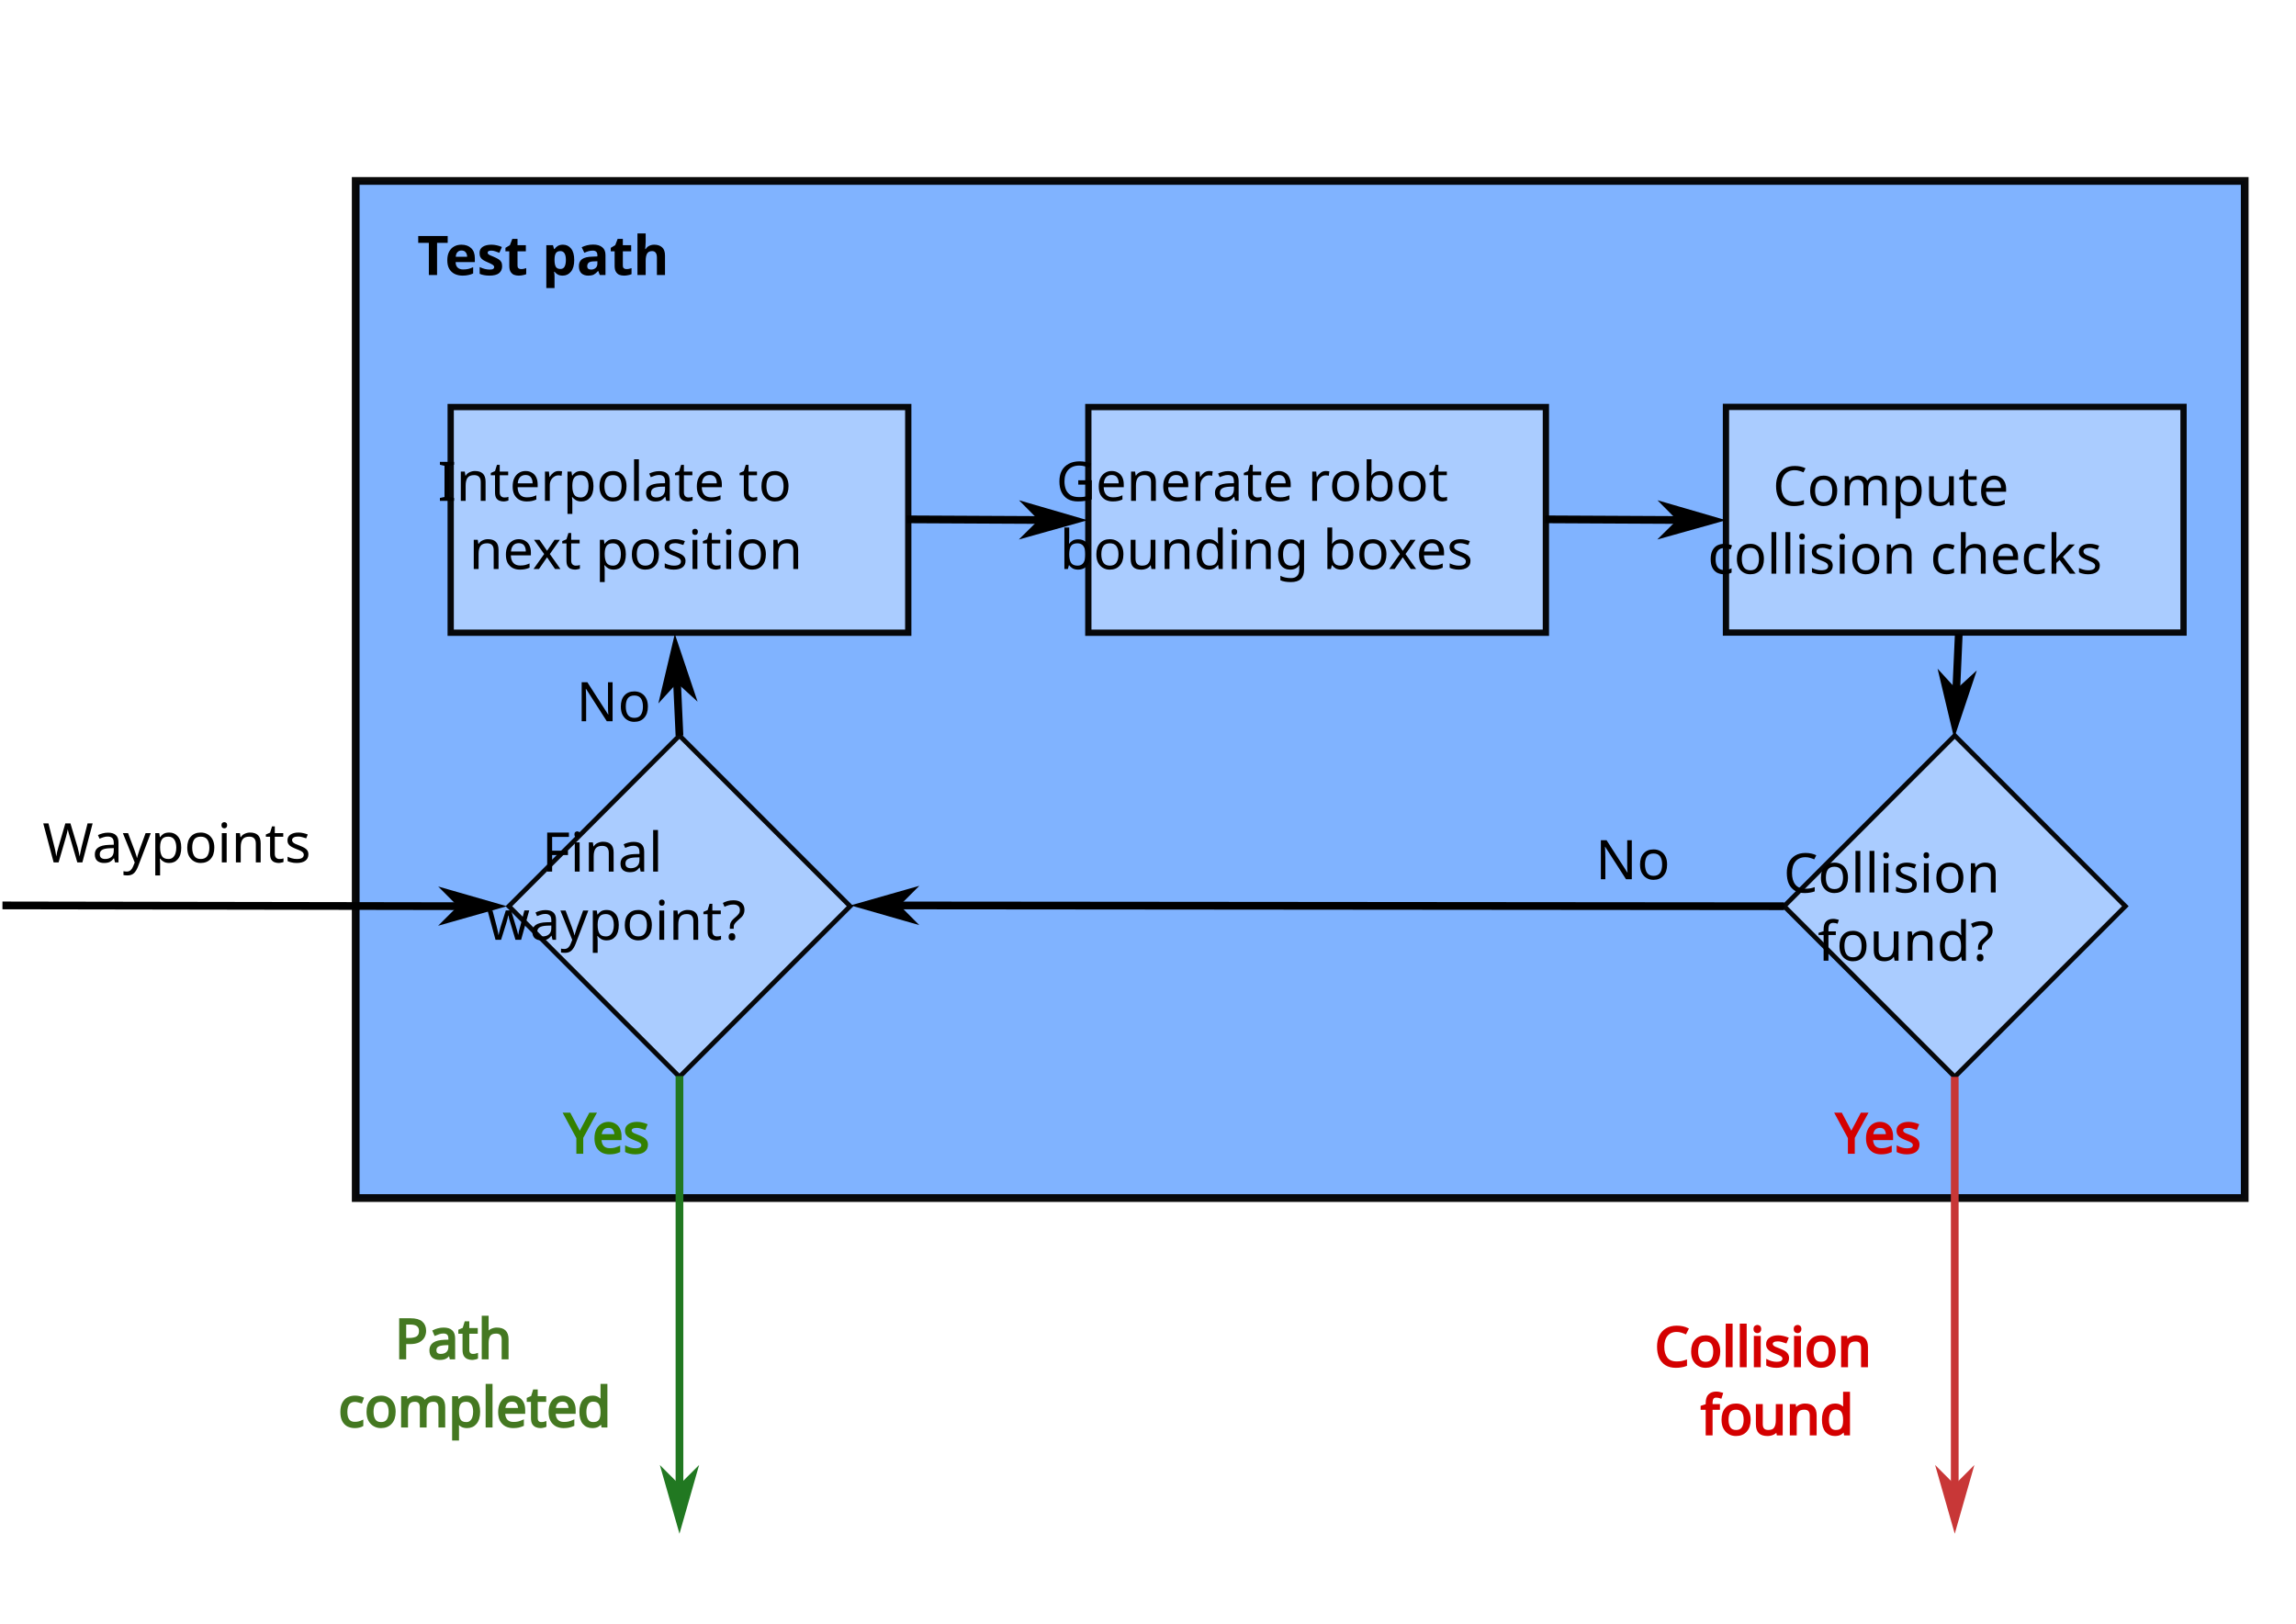
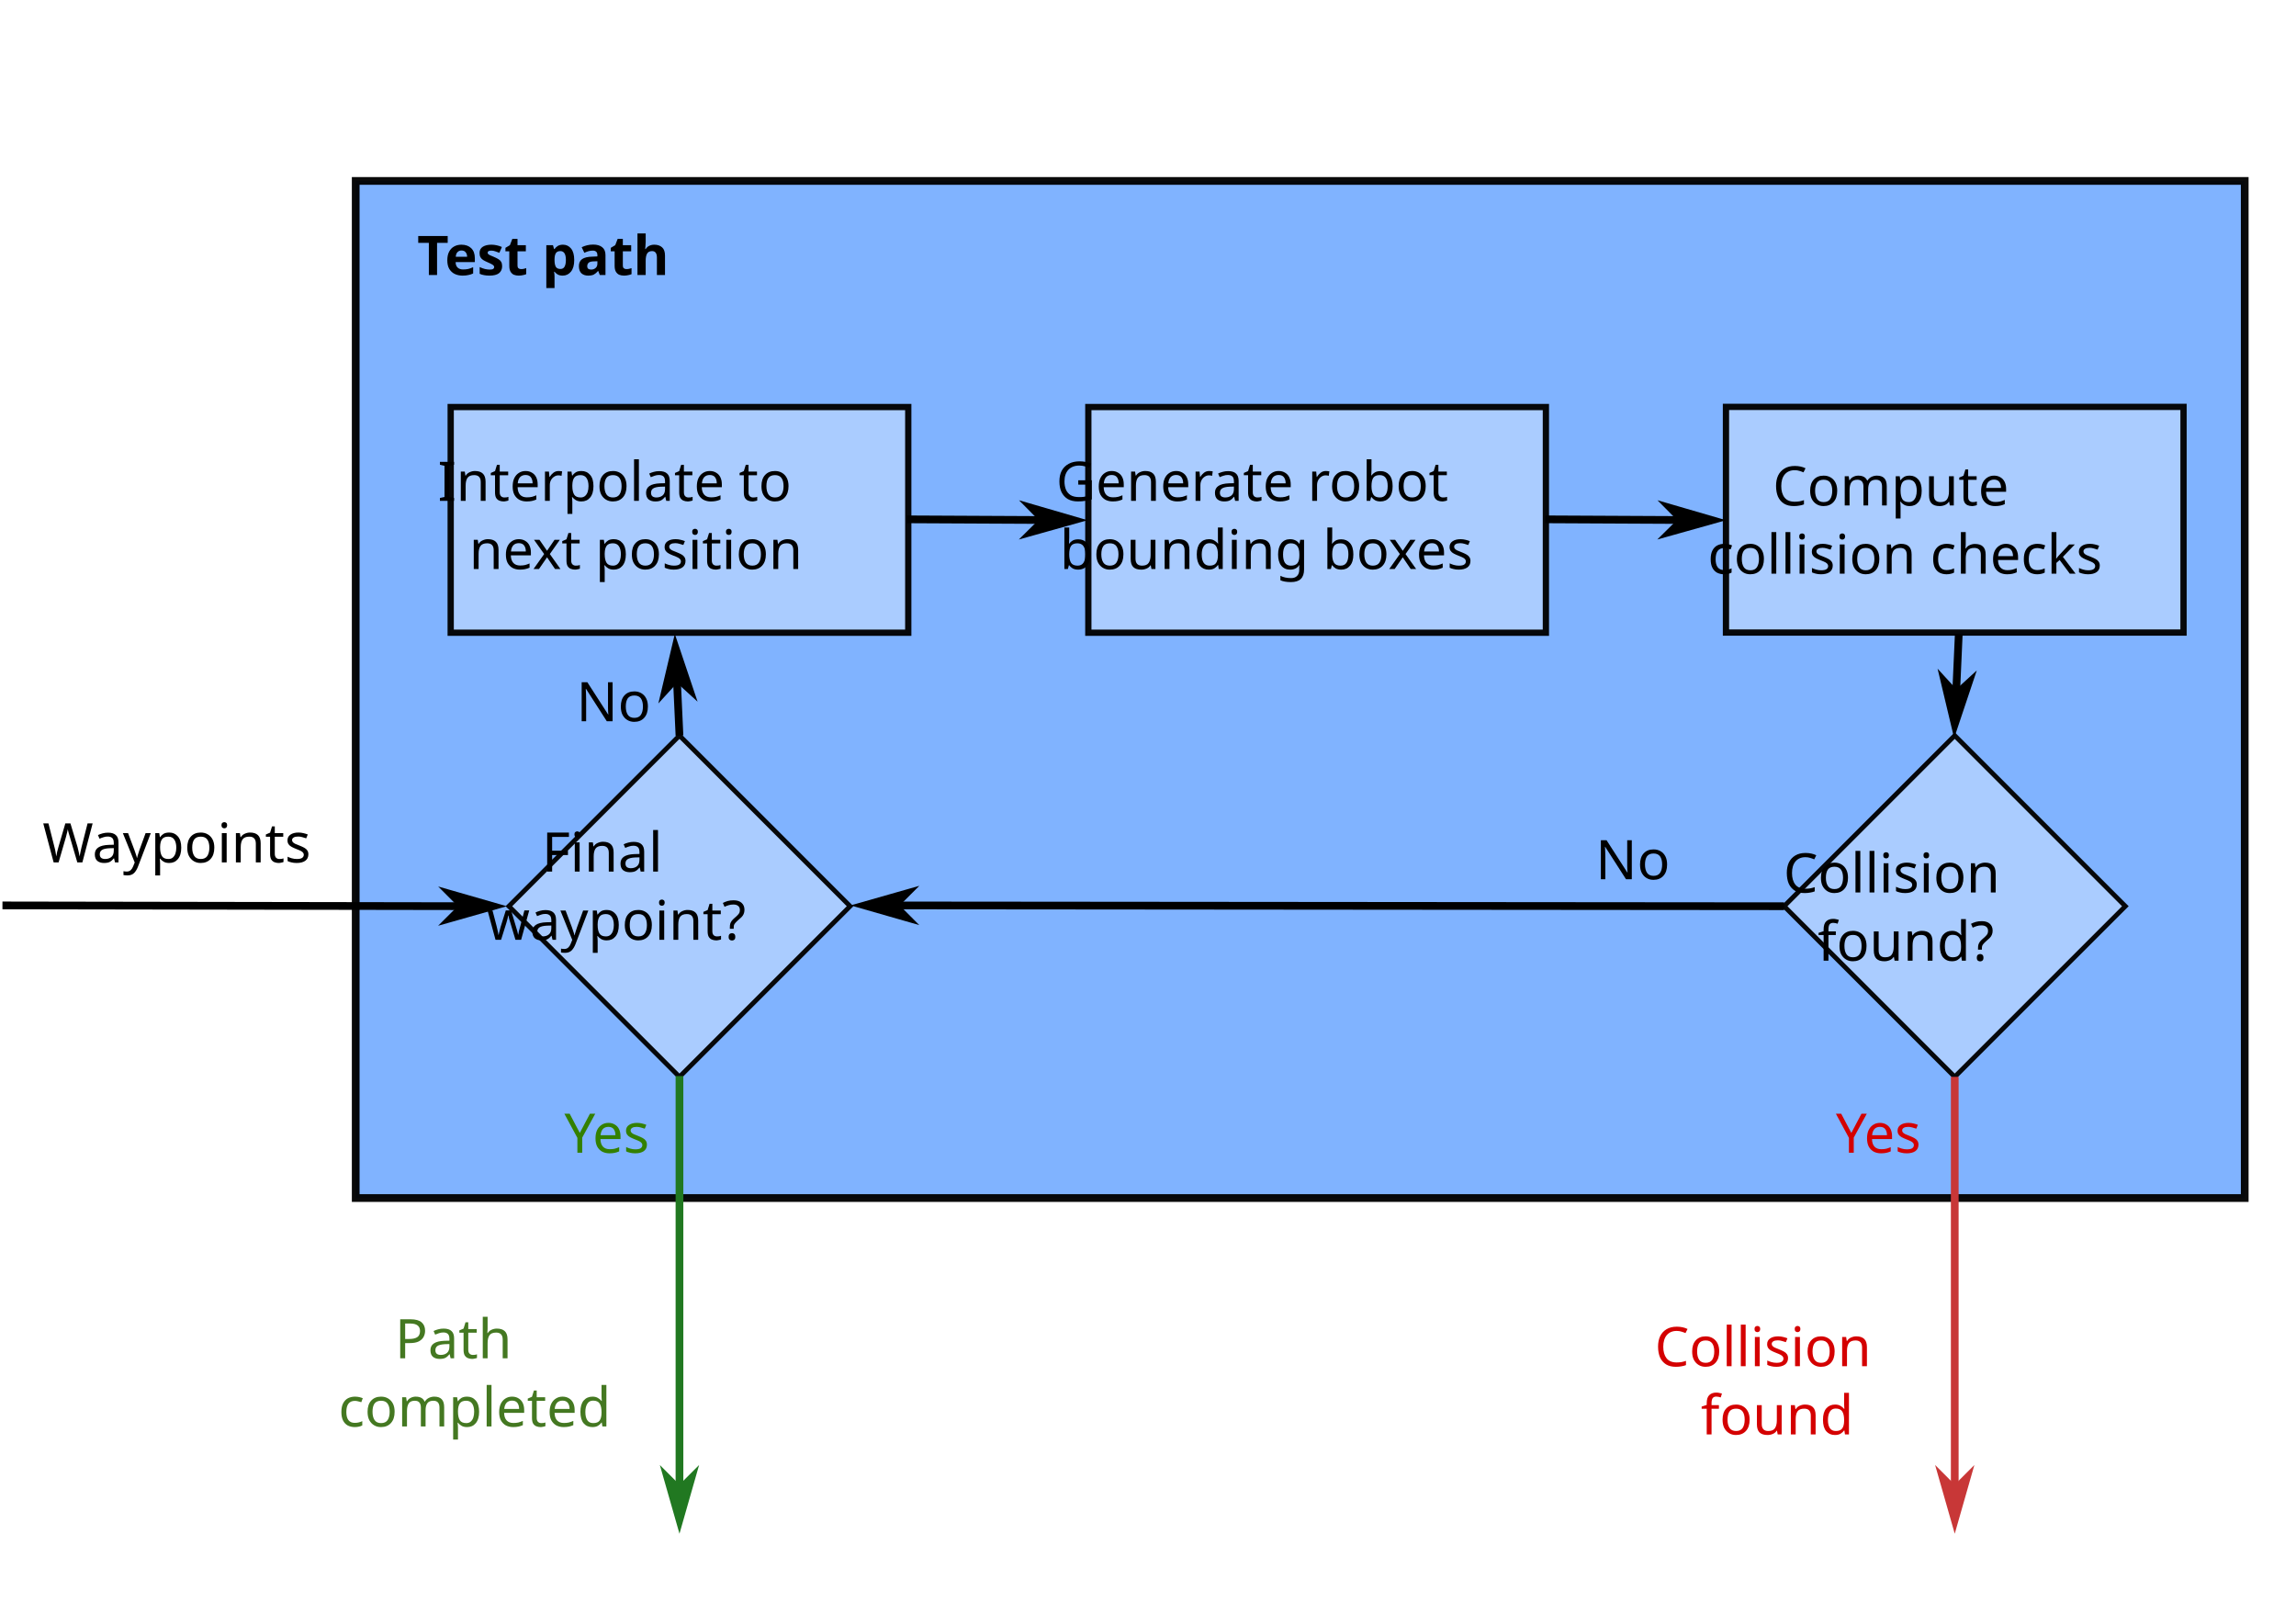
<svg xmlns="http://www.w3.org/2000/svg" width="297mm" height="210mm" viewBox="0 0 297 210" version="1.1" id="svg33598">
  <defs id="defs33595">
    <marker style="overflow:visible;" id="Arrow1Mend" refX="0.0" refY="0.0" orient="auto">
      <path transform="scale(0.4) rotate(180) translate(10,0)" style="fill-rule:evenodd;fill:context-stroke;stroke:context-stroke;stroke-width:1.0pt;" d="M 0.0,0.0 L 5.0,-5.0 L -12.5,0.0 L 5.0,5.0 L 0.0,0.0 z " id="path110481" />
    </marker>
    <marker style="overflow:visible;" id="marker110742" refX="0.0" refY="0.0" orient="auto">
      <path transform="scale(0.8) rotate(180) translate(12.5,0)" style="fill-rule:evenodd;fill:context-stroke;stroke:context-stroke;stroke-width:1.0pt;" d="M 0.0,0.0 L 5.0,-5.0 L -12.5,0.0 L 5.0,5.0 L 0.0,0.0 z " id="path110740" />
    </marker>
    <marker style="overflow:visible;" id="Arrow1Lend" refX="0.0" refY="0.0" orient="auto">
      <path transform="scale(0.8) rotate(180) translate(12.5,0)" style="fill-rule:evenodd;fill:context-stroke;stroke:context-stroke;stroke-width:1.0pt;" d="M 0.0,0.0 L 5.0,-5.0 L -12.5,0.0 L 5.0,5.0 L 0.0,0.0 z " id="path110475" />
    </marker>
    <rect x="518.651" y="365.08" width="744.749" height="50.442" id="rect44235" />
    <marker style="overflow:visible" id="Arrow1Mend-1" refX="0" refY="0" orient="auto">
      <path transform="matrix(-0.4,0,0,-0.4,-4,0)" style="fill:context-stroke;fill-rule:evenodd;stroke:context-stroke;stroke-width:1pt" d="M 0,0 5,-5 -12.5,0 5,5 Z" id="path110481-1" />
    </marker>
    <marker style="overflow:visible" id="Arrow1Mend-3" refX="0" refY="0" orient="auto">
      <path transform="matrix(-0.4,0,0,-0.4,-4,0)" style="fill:context-stroke;fill-rule:evenodd;stroke:context-stroke;stroke-width:1pt" d="M 0,0 5,-5 -12.5,0 5,5 Z" id="path110481-4" />
    </marker>
    <marker style="overflow:visible" id="Arrow1Mend-9" refX="0" refY="0" orient="auto">
      <path transform="matrix(-0.4,0,0,-0.4,-4,0)" style="fill:context-stroke;fill-rule:evenodd;stroke:context-stroke;stroke-width:1pt" d="M 0,0 5,-5 -12.5,0 5,5 Z" id="path110481-19" />
    </marker>
    <marker style="overflow:visible" id="Arrow1Mend-1-9" refX="0" refY="0" orient="auto">
      <path transform="matrix(-0.4,0,0,-0.4,-4,0)" style="fill:context-stroke;fill-rule:evenodd;stroke:context-stroke;stroke-width:1pt" d="M 0,0 5,-5 -12.5,0 5,5 Z" id="path110481-1-3" />
    </marker>
    <marker style="overflow:visible" id="Arrow1Mend-9-8" refX="0" refY="0" orient="auto">
      <path transform="matrix(-0.4,0,0,-0.4,-4,0)" style="fill:context-stroke;fill-rule:evenodd;stroke:context-stroke;stroke-width:1pt" d="M 0,0 5,-5 -12.5,0 5,5 Z" id="path110481-19-0" />
    </marker>
    <marker style="overflow:visible" id="Arrow1Mend-9-8-6" refX="0" refY="0" orient="auto">
      <path transform="matrix(-0.4,0,0,-0.4,-4,0)" style="fill:context-stroke;fill-rule:evenodd;stroke:context-stroke;stroke-width:1pt" d="M 0,0 5,-5 -12.5,0 5,5 Z" id="path110481-19-0-6" />
    </marker>
    <marker style="overflow:visible" id="Arrow1Mend-9-8-0" refX="0" refY="0" orient="auto">
      <path transform="matrix(-0.4,0,0,-0.4,-4,0)" style="fill:context-stroke;fill-rule:evenodd;stroke:context-stroke;stroke-width:1pt" d="M 0,0 5,-5 -12.5,0 5,5 Z" id="path110481-19-0-0" />
    </marker>
    <marker style="overflow:visible" id="Arrow1Mend-1-2" refX="0" refY="0" orient="auto">
      <path transform="matrix(-0.4,0,0,-0.4,-4,0)" style="fill:context-stroke;fill-rule:evenodd;stroke:context-stroke;stroke-width:1pt" d="M 0,0 5,-5 -12.5,0 5,5 Z" id="path110481-1-6" />
    </marker>
  </defs>
  <g id="layer3">
    <g id="g103430" transform="translate(-6.377157,16.09234)">
      <g id="g103423">
        <rect style="fill:#80b3ff;stroke:#000000;stroke-width:1;stroke-opacity:0.959" id="rect96306" width="244.353" height="131.548" x="52.39" y="7.308" />
      </g>
      <g id="g101540">
        <text xml:space="preserve" style="font-size:7.056px;line-height:1.25;font-family:Sans;-inkscape-font-specification:'Sans, Normal';font-variant-ligatures:none;word-spacing:0px;stroke-width:0.265" x="60.335" y="19.478" id="text101536">
          <tspan id="tspan101534" style="font-weight:bold;stroke-width:0.265" x="60.335" y="19.478">Test path</tspan>
        </text>
      </g>
    </g>
  </g>
  <g id="layer2" />
  <g id="layer1">
    <text xml:space="preserve" style="font-size:7.056px;line-height:1.25;font-family:Sans;-inkscape-font-specification:'Sans, Normal';font-variant-ligatures:none;word-spacing:0px;stroke-width:0.265" x="129.207" y="21.891" id="text37133">
      <tspan style="text-align:center;text-anchor:middle;stroke-width:0.265" x="129.207" y="21.891" id="tspan49701" />
    </text>
    <text xml:space="preserve" transform="scale(0.2645833)" id="text44233" style="line-height:1.25;font-family:Sans;font-size:26.667px;-inkscape-font-specification:'Sans, Normal';font-variant-ligatures:none;word-spacing:0px;white-space:pre;shape-inside:url(#rect44235)" />
    <g id="g103588" transform="translate(71.57911,21.44706)">
      <rect style="fill:#aaccff;stroke:#000000;stroke-width:0.811;stroke-opacity:0.959" id="rect88903" width="59.189" height="29.189" x="69.201" y="31.197" />
      <text xml:space="preserve" style="font-size:7.056px;line-height:1.25;font-family:Sans;-inkscape-font-specification:'Sans, Normal';font-variant-ligatures:none;word-spacing:0px;stroke-width:0.265" x="98.648" y="43.328" id="text34627">
        <tspan style="text-align:center;text-anchor:middle;stroke-width:0.265" x="98.648" y="43.328" id="tspan34629">Generate robot</tspan>
        <tspan style="text-align:center;text-anchor:middle;stroke-width:0.265" x="98.648" y="52.148" id="tspan34633">bounding boxes</tspan>
      </text>
    </g>
    <g id="g97158" transform="translate(51.91851,24.96048)">
      <rect style="fill:#aaccff;stroke:#000000;stroke-width:0.811;stroke-opacity:0.959" id="rect88903-0" width="59.189" height="29.189" x="171.344" y="27.663" />
      <text xml:space="preserve" style="font-size:7.056px;line-height:1.25;font-family:Sans;-inkscape-font-specification:'Sans, Normal';font-variant-ligatures:none;word-spacing:0px;stroke-width:0.265" x="200.916" y="40.416" id="text54319">
        <tspan id="tspan54317" style="text-align:center;text-anchor:middle;stroke-width:0.265" x="200.916" y="40.416">Compute</tspan>
        <tspan style="text-align:center;text-anchor:middle;stroke-width:0.265" x="200.916" y="49.236" id="tspan89313">collision checks</tspan>
      </text>
    </g>
    <g id="g97165" transform="translate(-11.12982,-23.83246)">
      <rect style="fill:#aaccff;stroke:#000000;stroke-width:0.811;stroke-opacity:0.959" id="rect88903-0-2" width="59.189" height="29.189" x="69.429" y="76.476" />
      <text xml:space="preserve" style="font-size:7.056px;line-height:1.25;font-family:Sans;-inkscape-font-specification:'Sans, Normal';font-variant-ligatures:none;word-spacing:0px;stroke-width:0.265" x="99.799" y="88.608" id="text60555">
        <tspan id="tspan60553" style="text-align:center;text-anchor:middle;stroke-width:0.265" x="99.799" y="88.608">Interpolate to </tspan>
        <tspan style="text-align:center;text-anchor:middle;stroke-width:0.265" x="99.799" y="97.427" id="tspan60557">next position</tspan>
      </text>
    </g>
    <g id="g103581" transform="translate(-96.49173,27.09389)">
      <g id="g113224">
        <rect style="fill:#aaccff;stroke:#000000;stroke-width:0.609;stroke-opacity:0.959" id="rect88903-0-1-9" width="31.211" height="31.211" x="178.493" y="-82.268" transform="rotate(45)" />
        <text xml:space="preserve" style="font-size:7.056px;line-height:1.25;font-family:Sans;-inkscape-font-specification:'Sans, Normal';font-variant-ligatures:none;word-spacing:0px;stroke-width:0.265" x="184.484" y="85.633" id="text62915">
          <tspan id="tspan62913" style="text-align:center;text-anchor:middle;stroke-width:0.265" x="184.484" y="85.633">Final</tspan>
          <tspan style="text-align:center;text-anchor:middle;stroke-width:0.265" x="184.484" y="94.452" id="tspan62917">waypoint?</tspan>
        </text>
      </g>
    </g>
    <g id="g103462" transform="translate(12.22709,25.16054)">
      <rect style="fill:#aaccff;stroke:#000000;stroke-width:0.609;stroke-opacity:0.959" id="rect88903-0-1" width="31.211" height="31.211" x="219.63" y="-120.671" transform="rotate(45)" />
      <text xml:space="preserve" style="font-size:7.056px;line-height:1.25;font-family:Sans;-inkscape-font-specification:'Sans, Normal';font-variant-ligatures:none;word-spacing:0px;stroke-width:0.265" x="240.731" y="90.265" id="text72285">
        <tspan id="tspan72283" style="text-align:center;text-anchor:middle;stroke-width:0.265" x="240.731" y="90.265">Collision</tspan>
        <tspan style="text-align:center;text-anchor:middle;stroke-width:0.265" x="240.731" y="99.084" id="tspan72287">found?</tspan>
      </text>
    </g>
-     <text xml:space="preserve" style="font-size:7.056px;line-height:1.25;font-family:Sans;-inkscape-font-specification:'Sans, Normal';font-variant-ligatures:none;word-spacing:0px;stroke-width:0.265;fill:#d40000;stroke:#d40000" x="237.479" y="149.085" id="text76581">
-       <tspan id="tspan76579" style="stroke-width:0.265;fill:#d40000;stroke:#d40000" x="237.479" y="149.085">Yes</tspan>
+     <text xml:space="preserve" style="font-size:7.056px;line-height:1.25;font-family:Sans;-inkscape-font-specification:'Sans, Normal';font-variant-ligatures:none;word-spacing:0px;stroke-width:0.265;fill:#d40000;stroke:none" x="237.479" y="149.085" id="text76581">
+       <tspan id="tspan76579" style="stroke-width:0.265;fill:#d40000;stroke:none" x="237.479" y="149.085">Yes</tspan>
    </text>
-     <text xml:space="preserve" style="font-size:7.056px;line-height:1.25;font-family:Sans;-inkscape-font-specification:'Sans, Normal';font-variant-ligatures:none;word-spacing:0px;stroke-width:0.265;stroke:#338000;fill:#338000" x="73" y="149.085" id="text77641">
-       <tspan id="tspan77639" style="stroke-width:0.265;stroke:#338000;fill:#338000" x="73" y="149.085">Yes</tspan>
+     <text xml:space="preserve" style="font-size:7.056px;line-height:1.25;font-family:Sans;-inkscape-font-specification:'Sans, Normal';font-variant-ligatures:none;word-spacing:0px;stroke-width:0.265;stroke:none;fill:#338000" x="73" y="149.085" id="text77641">
+       <tspan id="tspan77639" style="stroke-width:0.265;stroke:none;fill:#338000" x="73" y="149.085">Yes</tspan>
    </text>
    <text xml:space="preserve" style="font-size:7.056px;line-height:1.25;font-family:Sans;-inkscape-font-specification:'Sans, Normal';font-variant-ligatures:none;word-spacing:0px;stroke-width:0.265" x="74.554" y="93.283" id="text78791">
      <tspan id="tspan78789" style="stroke-width:0.265" x="74.554" y="93.283">No</tspan>
    </text>
    <text xml:space="preserve" style="font-size:7.056px;line-height:1.25;font-family:Sans;-inkscape-font-specification:'Sans, Normal';font-variant-ligatures:none;word-spacing:0px;stroke-width:0.265" x="206.393" y="113.716" id="text80687">
      <tspan id="tspan80685" style="stroke-width:0.265" x="206.393" y="113.716">No</tspan>
    </text>
-     <text xml:space="preserve" style="font-size:7.056px;line-height:1.25;font-family:Sans;-inkscape-font-specification:'Sans, Normal';font-variant-ligatures:none;word-spacing:0px;stroke-width:0.265;fill:#d40000;stroke:#d40000" x="234.472" y="176.697" id="text83001">
-       <tspan id="tspan82999" style="text-align:center;text-anchor:middle;stroke-width:0.265;fill:#d40000;stroke:#d40000" x="234.472" y="176.697">Collision</tspan>
-       <tspan style="text-align:center;text-anchor:middle;stroke-width:0.265;fill:#d40000;stroke:#d40000" x="234.472" y="185.516" id="tspan83003">found</tspan>
+     <text xml:space="preserve" style="font-size:7.056px;line-height:1.25;font-family:Sans;-inkscape-font-specification:'Sans, Normal';font-variant-ligatures:none;word-spacing:0px;stroke-width:0.265;fill:#d40000;stroke:none" x="234.472" y="176.697" id="text83001">
+       <tspan id="tspan82999" style="text-align:center;text-anchor:middle;stroke-width:0.265;fill:#d40000;stroke:none" x="234.472" y="176.697">Collision</tspan>
+       <tspan style="text-align:center;text-anchor:middle;stroke-width:0.265;fill:#d40000;stroke:none" x="234.472" y="185.516" id="tspan83003">found</tspan>
    </text>
-     <text xml:space="preserve" style="font-size:7.056px;line-height:1.25;font-family:Sans;-inkscape-font-specification:'Sans, Normal';font-variant-ligatures:none;word-spacing:0px;stroke-width:0.265;stroke:#447821;fill:#447821" x="65.984" y="175.674" id="text83733">
-       <tspan id="tspan83731" style="text-align:center;text-anchor:middle;stroke-width:0.265;stroke:#447821;fill:#447821" x="65.984" y="175.674">Path </tspan>
-       <tspan style="text-align:center;text-anchor:middle;stroke-width:0.265;stroke:#447821;fill:#447821" x="65.984" y="184.493" id="tspan83735">completed</tspan>
+     <text xml:space="preserve" style="font-size:7.056px;line-height:1.25;font-family:Sans;-inkscape-font-specification:'Sans, Normal';font-variant-ligatures:none;word-spacing:0px;stroke-width:0.265;stroke:none;fill:#447821" x="65.984" y="175.674" id="text83733">
+       <tspan id="tspan83731" style="text-align:center;text-anchor:middle;stroke-width:0.265;stroke:none;fill:#447821" x="65.984" y="175.674">Path </tspan>
+       <tspan style="text-align:center;text-anchor:middle;stroke-width:0.265;stroke:none;fill:#447821" x="65.984" y="184.493" id="tspan83735">completed</tspan>
    </text>
    <path style="fill:none;stroke:#000000;stroke-width:1;stroke-linecap:butt;stroke-linejoin:miter;stroke-miterlimit:4;stroke-dasharray:none;stroke-opacity:1;marker-end:url(#Arrow1Mend)" d="M 0.317,117.1 63.593,117.204" id="path110390" />
    <path style="fill:none;stroke:#000000;stroke-width:1;stroke-linecap:butt;stroke-linejoin:miter;stroke-miterlimit:4;stroke-dasharray:none;stroke-opacity:1;marker-end:url(#Arrow1Mend-1)" d="m 117.304,67.168 21.413,0.105" id="path110390-0" />
    <path style="fill:none;stroke:#000000;stroke-width:1;stroke-linecap:butt;stroke-linejoin:miter;stroke-miterlimit:4;stroke-dasharray:none;stroke-opacity:1;marker-end:url(#Arrow1Mend-1-2)" d="M 230.787,117.205 112.001,117.1" id="path110390-0-7" />
    <path style="fill:none;stroke:#000000;stroke-width:1;stroke-linecap:butt;stroke-linejoin:miter;stroke-miterlimit:4;stroke-dasharray:none;stroke-opacity:1;marker-end:url(#Arrow1Mend-1-9)" d="m 199.893,67.168 21.413,0.105" id="path110390-0-3" />
    <path style="fill:none;stroke:#000000;stroke-width:1;stroke-linecap:butt;stroke-linejoin:miter;stroke-miterlimit:4;stroke-dasharray:none;stroke-opacity:1;marker-end:url(#Arrow1Mend-9)" d="M 87.894,95.135 87.381,83.956" id="path110390-6" />
    <path style="fill:none;stroke:#000000;stroke-width:1;stroke-linecap:butt;stroke-linejoin:miter;stroke-miterlimit:4;stroke-dasharray:none;stroke-opacity:1;marker-end:url(#Arrow1Mend-9-8)" d="m 253.377,82.001 -0.513,11.504" id="path110390-6-5" />
    <path style="fill:none;stroke:#c83737;stroke-width:1;stroke-linecap:butt;stroke-linejoin:miter;stroke-miterlimit:4;stroke-dasharray:none;stroke-opacity:1;marker-end:url(#Arrow1Mend-9-8-6)" d="m 252.857,139.274 v 57.117" id="path110390-6-5-4" />
    <path style="fill:#5fd35f;stroke:#217821;stroke-width:1;stroke-linecap:butt;stroke-linejoin:miter;stroke-miterlimit:4;stroke-dasharray:none;stroke-opacity:1;marker-end:url(#Arrow1Mend-9-8-0)" d="m 87.894,139.169 v 57.221" id="path110390-6-5-46" />
    <text xml:space="preserve" style="font-size:7.056px;line-height:1.25;font-family:Sans;-inkscape-font-specification:'Sans, Normal';font-variant-ligatures:none;word-spacing:0px;stroke-width:0.265" x="5.517" y="111.537" id="text112449">
      <tspan id="tspan112447" style="stroke-width:0.265" x="5.517" y="111.537">Waypoints</tspan>
    </text>
  </g>
</svg>
